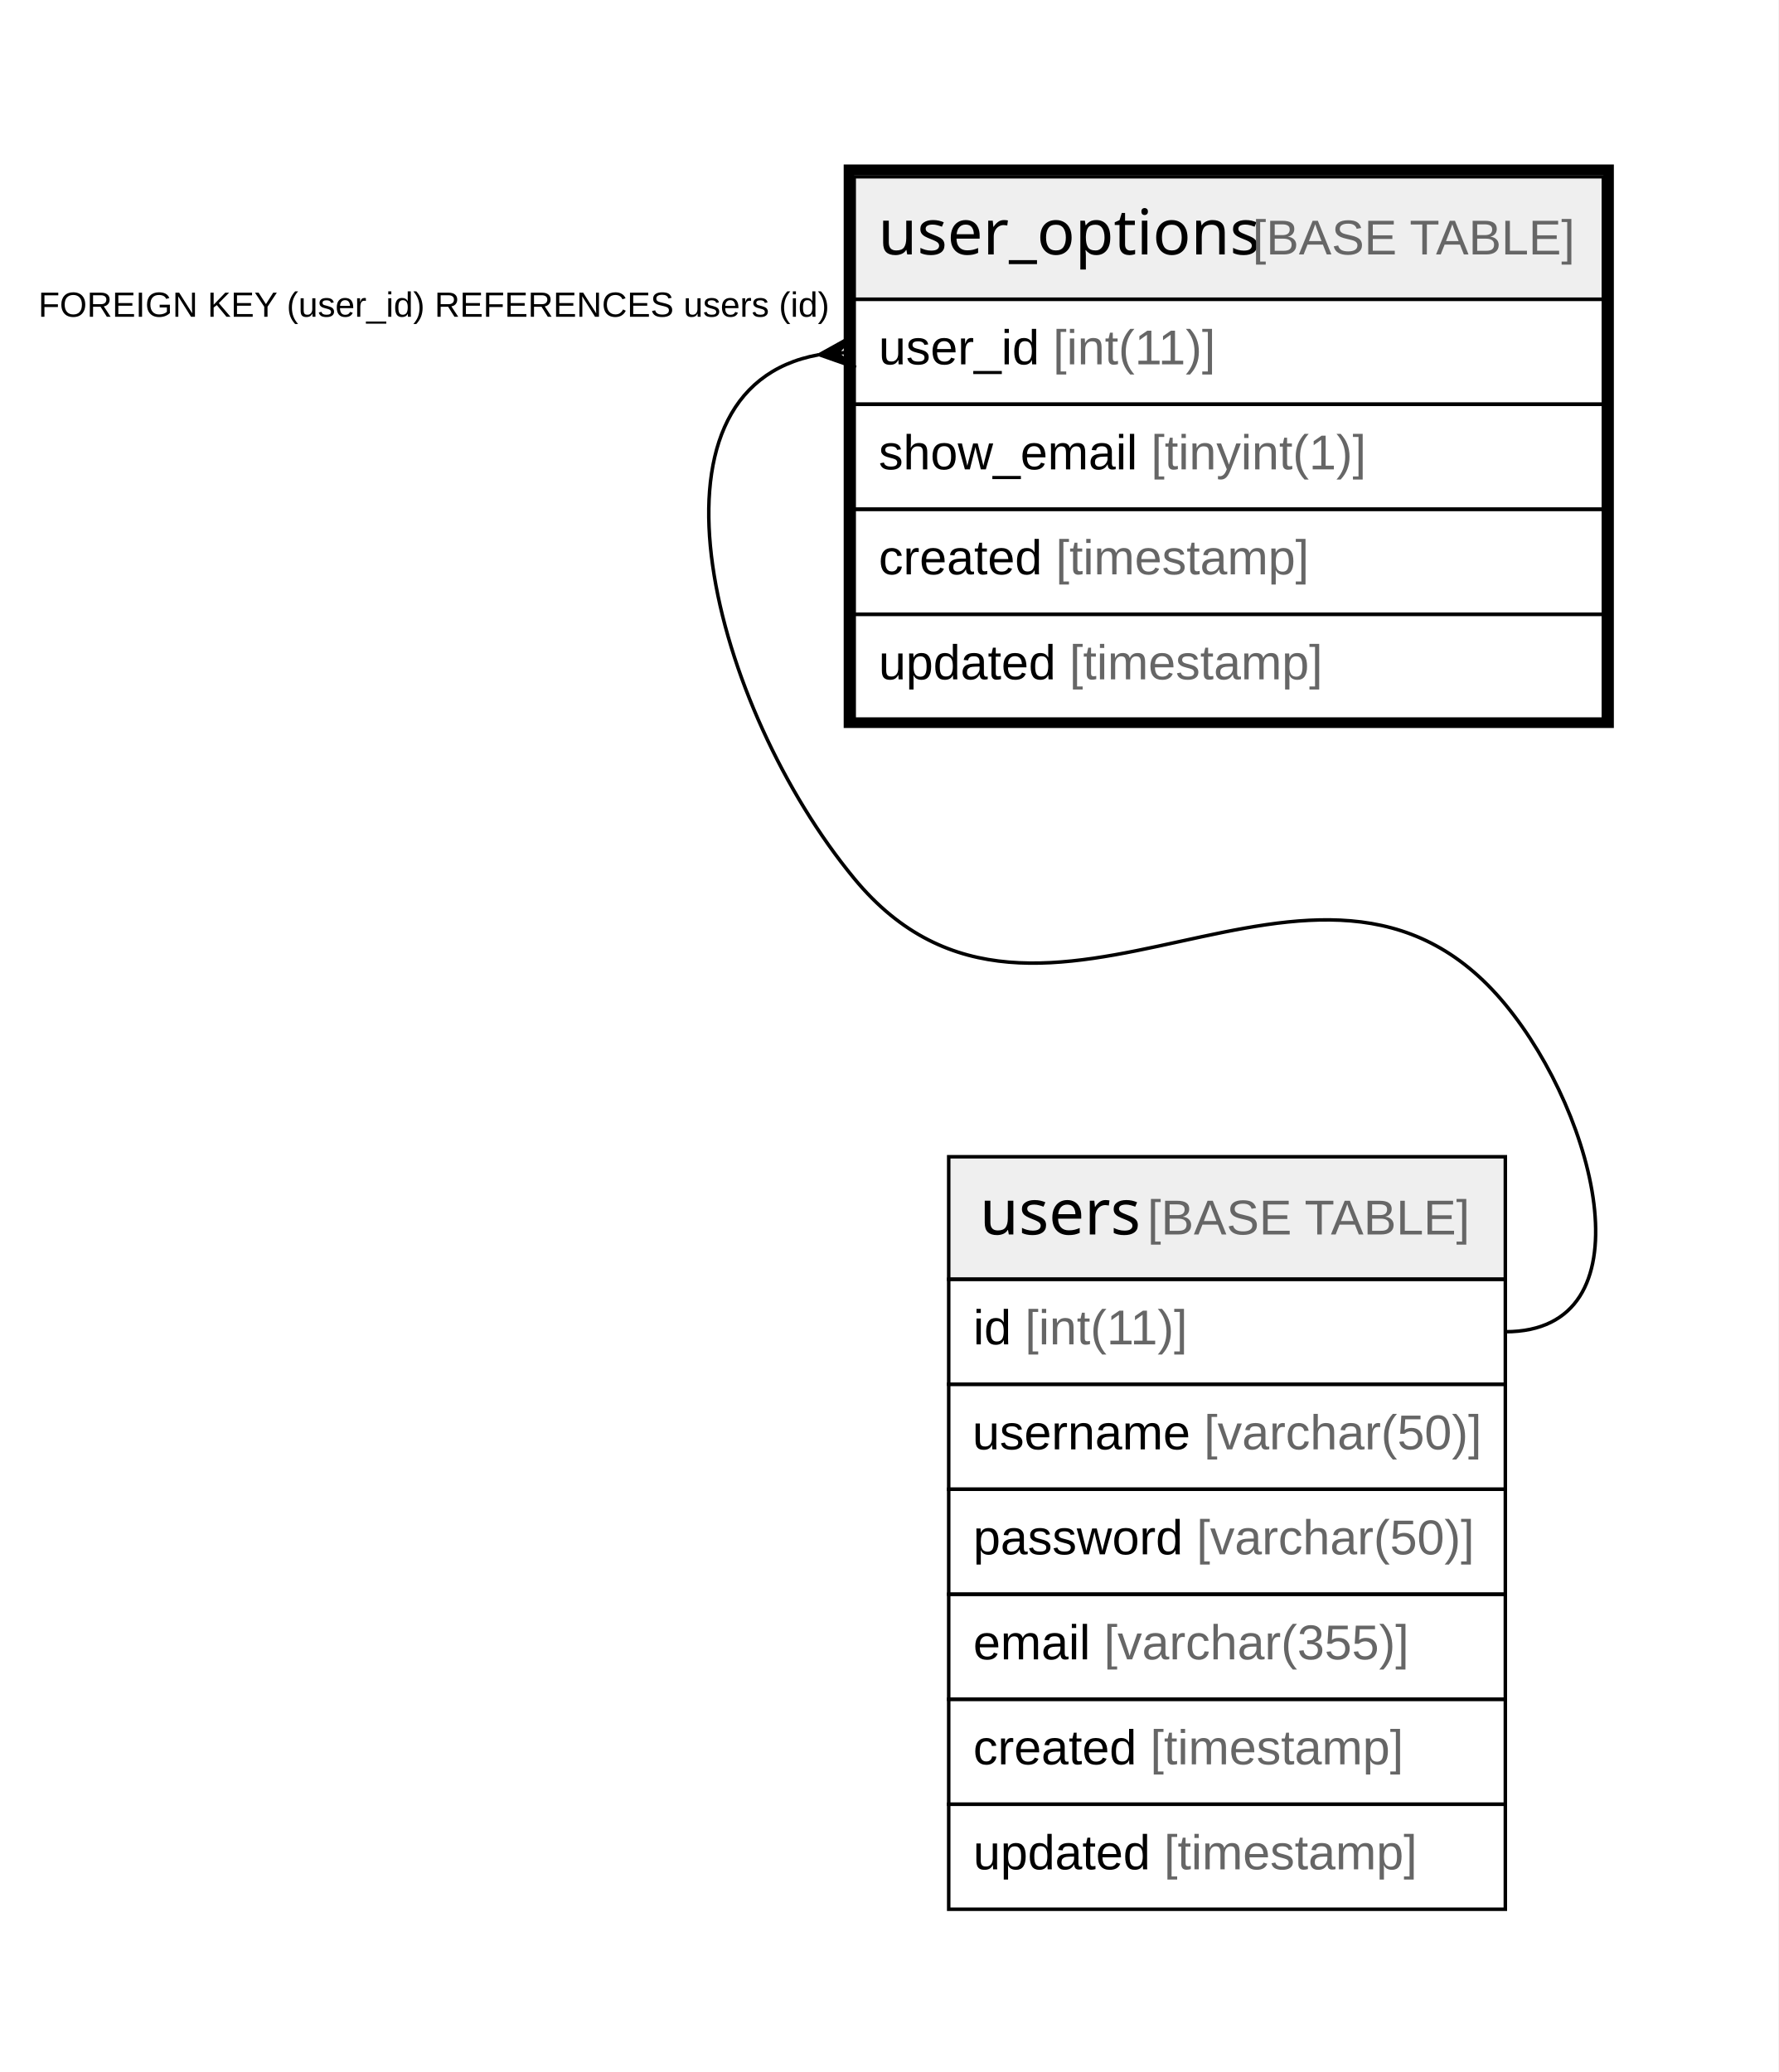
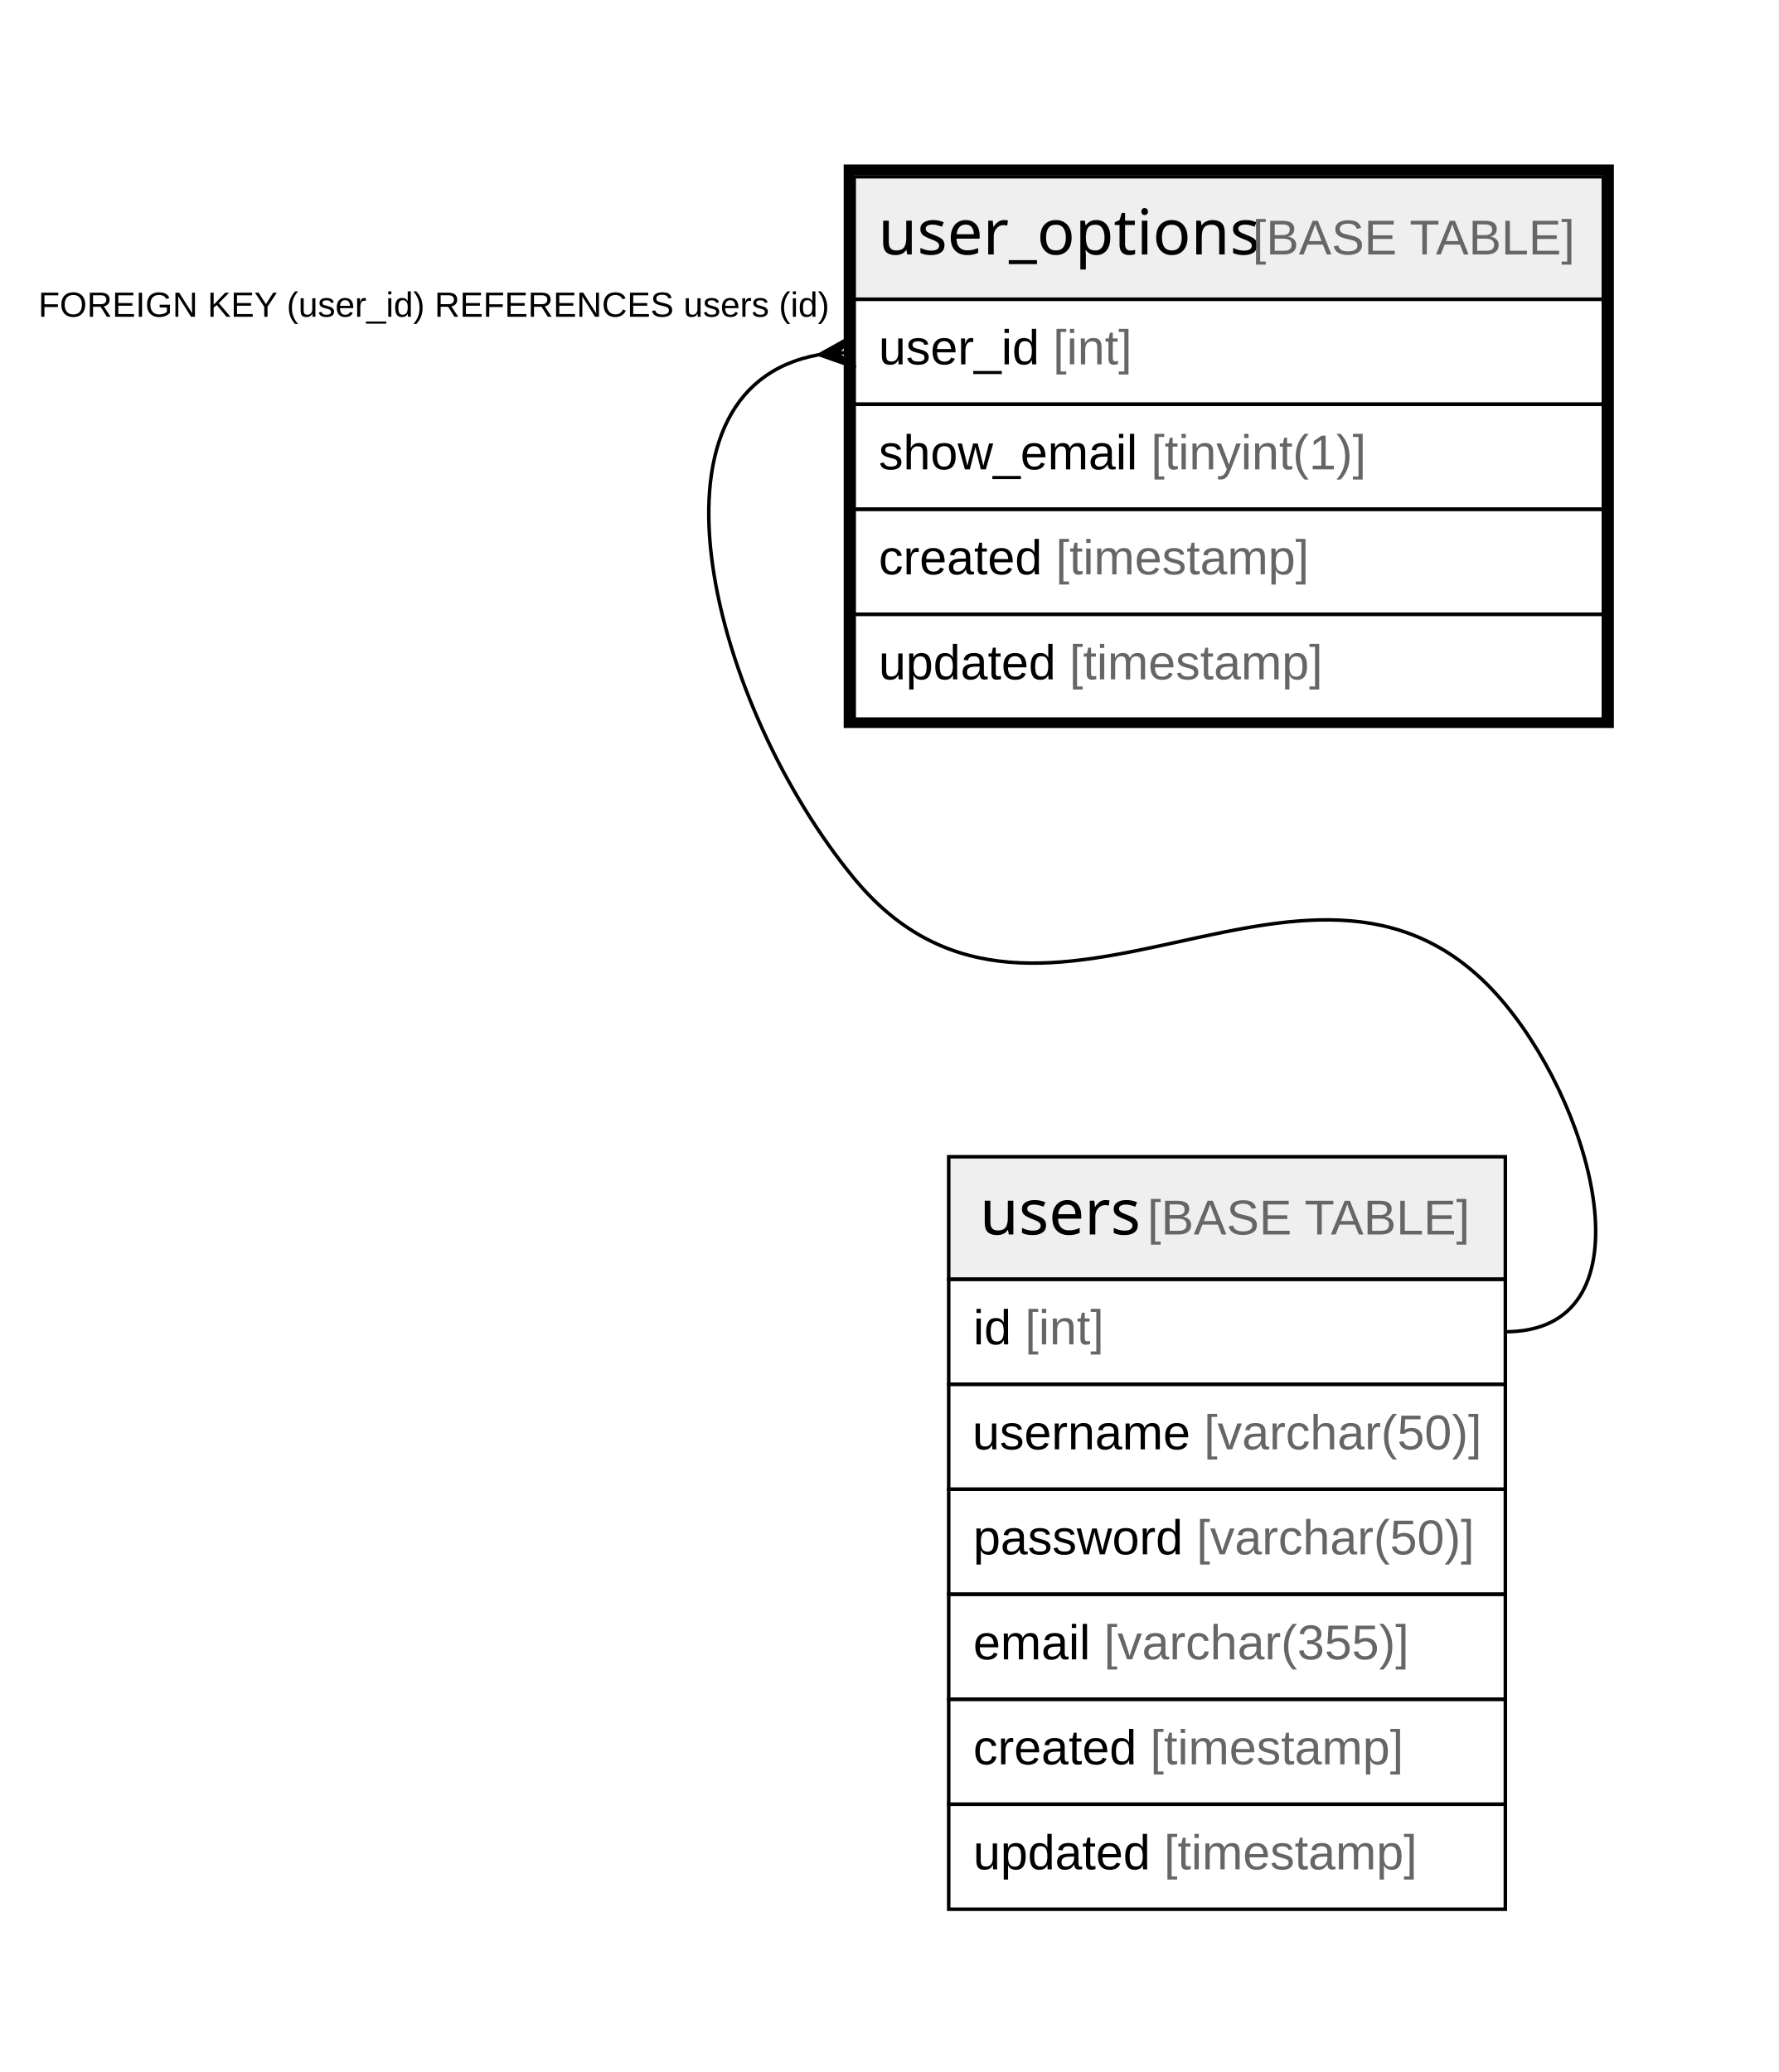
<svg xmlns="http://www.w3.org/2000/svg" width="508pt" height="592pt" viewBox="0.00 0.00 508.00 592.00">
  <g id="graph0" class="graph" transform="scale(1 1) rotate(0) translate(4 588)">
    <polygon fill="#ffffff" stroke="transparent" points="-4,4 -4,-588 504,-588 504,4 -4,4" />
    <g id="node1" class="node">
      <polygon fill="#efefef" stroke="transparent" points="240,-502.5 240,-537.5 454,-537.5 454,-502.5 240,-502.5" />
      <polygon fill="none" stroke="#000000" points="240,-502.5 240,-537.5 454,-537.5 454,-502.5 240,-502.5" />
      <text text-anchor="start" x="246.857" y="-515.3" font-family="Arial Bold" font-size="18.00" fill="#000000">user_options</text>
      <text text-anchor="start" x="349.889" y="-515.3" font-family="Arial" font-size="14.00" fill="#000000"> </text>
      <text text-anchor="start" x="353.78" y="-515.3" font-family="Arial" font-size="14.00" fill="#666666">[BASE TABLE]</text>
      <polygon fill="none" stroke="#000000" points="240,-472.5 240,-502.5 454,-502.5 454,-472.5 240,-472.5" />
      <text text-anchor="start" x="247" y="-483.9" font-family="Arial" font-size="14.00" fill="#000000">user_id </text>
-       <text text-anchor="start" x="296.788" y="-483.9" font-family="Arial" font-size="14.00" fill="#666666">[int(11)]</text>
+       <text text-anchor="start" x="296.788" y="-483.9" font-family="Arial" font-size="14.00" fill="#666666">[int]</text>
      <polygon fill="none" stroke="#000000" points="240,-442.5 240,-472.5 454,-472.5 454,-442.5 240,-442.5" />
      <text text-anchor="start" x="247" y="-453.9" font-family="Arial" font-size="14.00" fill="#000000">show_email </text>
      <text text-anchor="start" x="324.784" y="-453.9" font-family="Arial" font-size="14.00" fill="#666666">[tinyint(1)]</text>
      <polygon fill="none" stroke="#000000" points="240,-412.5 240,-442.5 454,-442.5 454,-412.5 240,-412.5" />
      <text text-anchor="start" x="247" y="-423.9" font-family="Arial" font-size="14.00" fill="#000000">created </text>
      <text text-anchor="start" x="297.572" y="-423.9" font-family="Arial" font-size="14.00" fill="#666666">[timestamp]</text>
      <polygon fill="none" stroke="#000000" points="240,-382.5 240,-412.5 454,-412.5 454,-382.5 240,-382.5" />
      <text text-anchor="start" x="247" y="-393.9" font-family="Arial" font-size="14.00" fill="#000000">updated </text>
      <text text-anchor="start" x="301.477" y="-393.9" font-family="Arial" font-size="14.00" fill="#666666">[timestamp]</text>
      <polygon fill="none" stroke="#000000" stroke-width="3" points="238.5,-381.5 238.5,-539.5 455.5,-539.5 455.5,-381.5 238.5,-381.5" />
    </g>
    <g id="node2" class="node">
      <polygon fill="#efefef" stroke="transparent" points="267,-222.5 267,-257.5 426,-257.5 426,-222.5 267,-222.5" />
      <polygon fill="none" stroke="#000000" points="267,-222.5 267,-257.5 426,-257.5 426,-222.5 267,-222.5" />
      <text text-anchor="start" x="275.871" y="-235.3" font-family="Arial Bold" font-size="18.00" fill="#000000">users</text>
      <text text-anchor="start" x="319.875" y="-235.3" font-family="Arial" font-size="14.00" fill="#000000"> </text>
      <text text-anchor="start" x="323.766" y="-235.3" font-family="Arial" font-size="14.00" fill="#666666">[BASE TABLE]</text>
      <polygon fill="none" stroke="#000000" points="267,-192.5 267,-222.5 426,-222.5 426,-192.5 267,-192.5" />
      <text text-anchor="start" x="274" y="-203.9" font-family="Arial" font-size="14.00" fill="#000000">id </text>
-       <text text-anchor="start" x="288.78" y="-203.9" font-family="Arial" font-size="14.00" fill="#666666">[int(11)]</text>
+       <text text-anchor="start" x="288.78" y="-203.9" font-family="Arial" font-size="14.00" fill="#666666">[int]</text>
      <polygon fill="none" stroke="#000000" points="267,-162.5 267,-192.5 426,-192.5 426,-162.5 267,-162.5" />
      <text text-anchor="start" x="273.769" y="-173.9" font-family="Arial" font-size="14.00" fill="#000000">username </text>
      <text text-anchor="start" x="339.894" y="-173.9" font-family="Arial" font-size="14.00" fill="#666666">[varchar(50)]</text>
      <polygon fill="none" stroke="#000000" points="267,-132.5 267,-162.5 426,-162.5 426,-132.5 267,-132.5" />
      <text text-anchor="start" x="274" y="-143.9" font-family="Arial" font-size="14.00" fill="#000000">password </text>
      <text text-anchor="start" x="337.788" y="-143.9" font-family="Arial" font-size="14.00" fill="#666666">[varchar(50)]</text>
      <polygon fill="none" stroke="#000000" points="267,-102.5 267,-132.5 426,-132.5 426,-102.5 267,-102.5" />
      <text text-anchor="start" x="274" y="-113.9" font-family="Arial" font-size="14.00" fill="#000000">email </text>
      <text text-anchor="start" x="311.33" y="-113.9" font-family="Arial" font-size="14.00" fill="#666666">[varchar(355)]</text>
      <polygon fill="none" stroke="#000000" points="267,-72.5 267,-102.5 426,-102.5 426,-72.5 267,-72.5" />
      <text text-anchor="start" x="274" y="-83.9" font-family="Arial" font-size="14.00" fill="#000000">created </text>
      <text text-anchor="start" x="324.572" y="-83.9" font-family="Arial" font-size="14.00" fill="#666666">[timestamp]</text>
      <polygon fill="none" stroke="#000000" points="267,-42.5 267,-72.5 426,-72.5 426,-42.5 267,-42.5" />
      <text text-anchor="start" x="274" y="-53.9" font-family="Arial" font-size="14.00" fill="#000000">updated </text>
      <text text-anchor="start" x="328.477" y="-53.9" font-family="Arial" font-size="14.00" fill="#666666">[timestamp]</text>
    </g>
    <g id="edge1" class="edge">
      <path fill="none" stroke="#000000" d="M229.833,-486.637C175.826,-476.824 199.761,-385.774 240,-337 293.584,-272.05 372.416,-365.95 426,-301 452.445,-268.945 467.556,-207.5 426,-207.5" />
      <polygon fill="#000000" stroke="#000000" points="230.036,-486.654 239.619,-491.984 235.018,-487.077 240,-487.5 240,-487.5 240,-487.5 235.018,-487.077 240.381,-483.016 230.036,-486.654 230.036,-486.654" />
      <text text-anchor="start" x="6.945" y="-497.5" font-family="Arial" font-size="10.00" fill="#000000">FOREIGN KEY (user_id) REFERENCES users (id)</text>
    </g>
  </g>
</svg>
